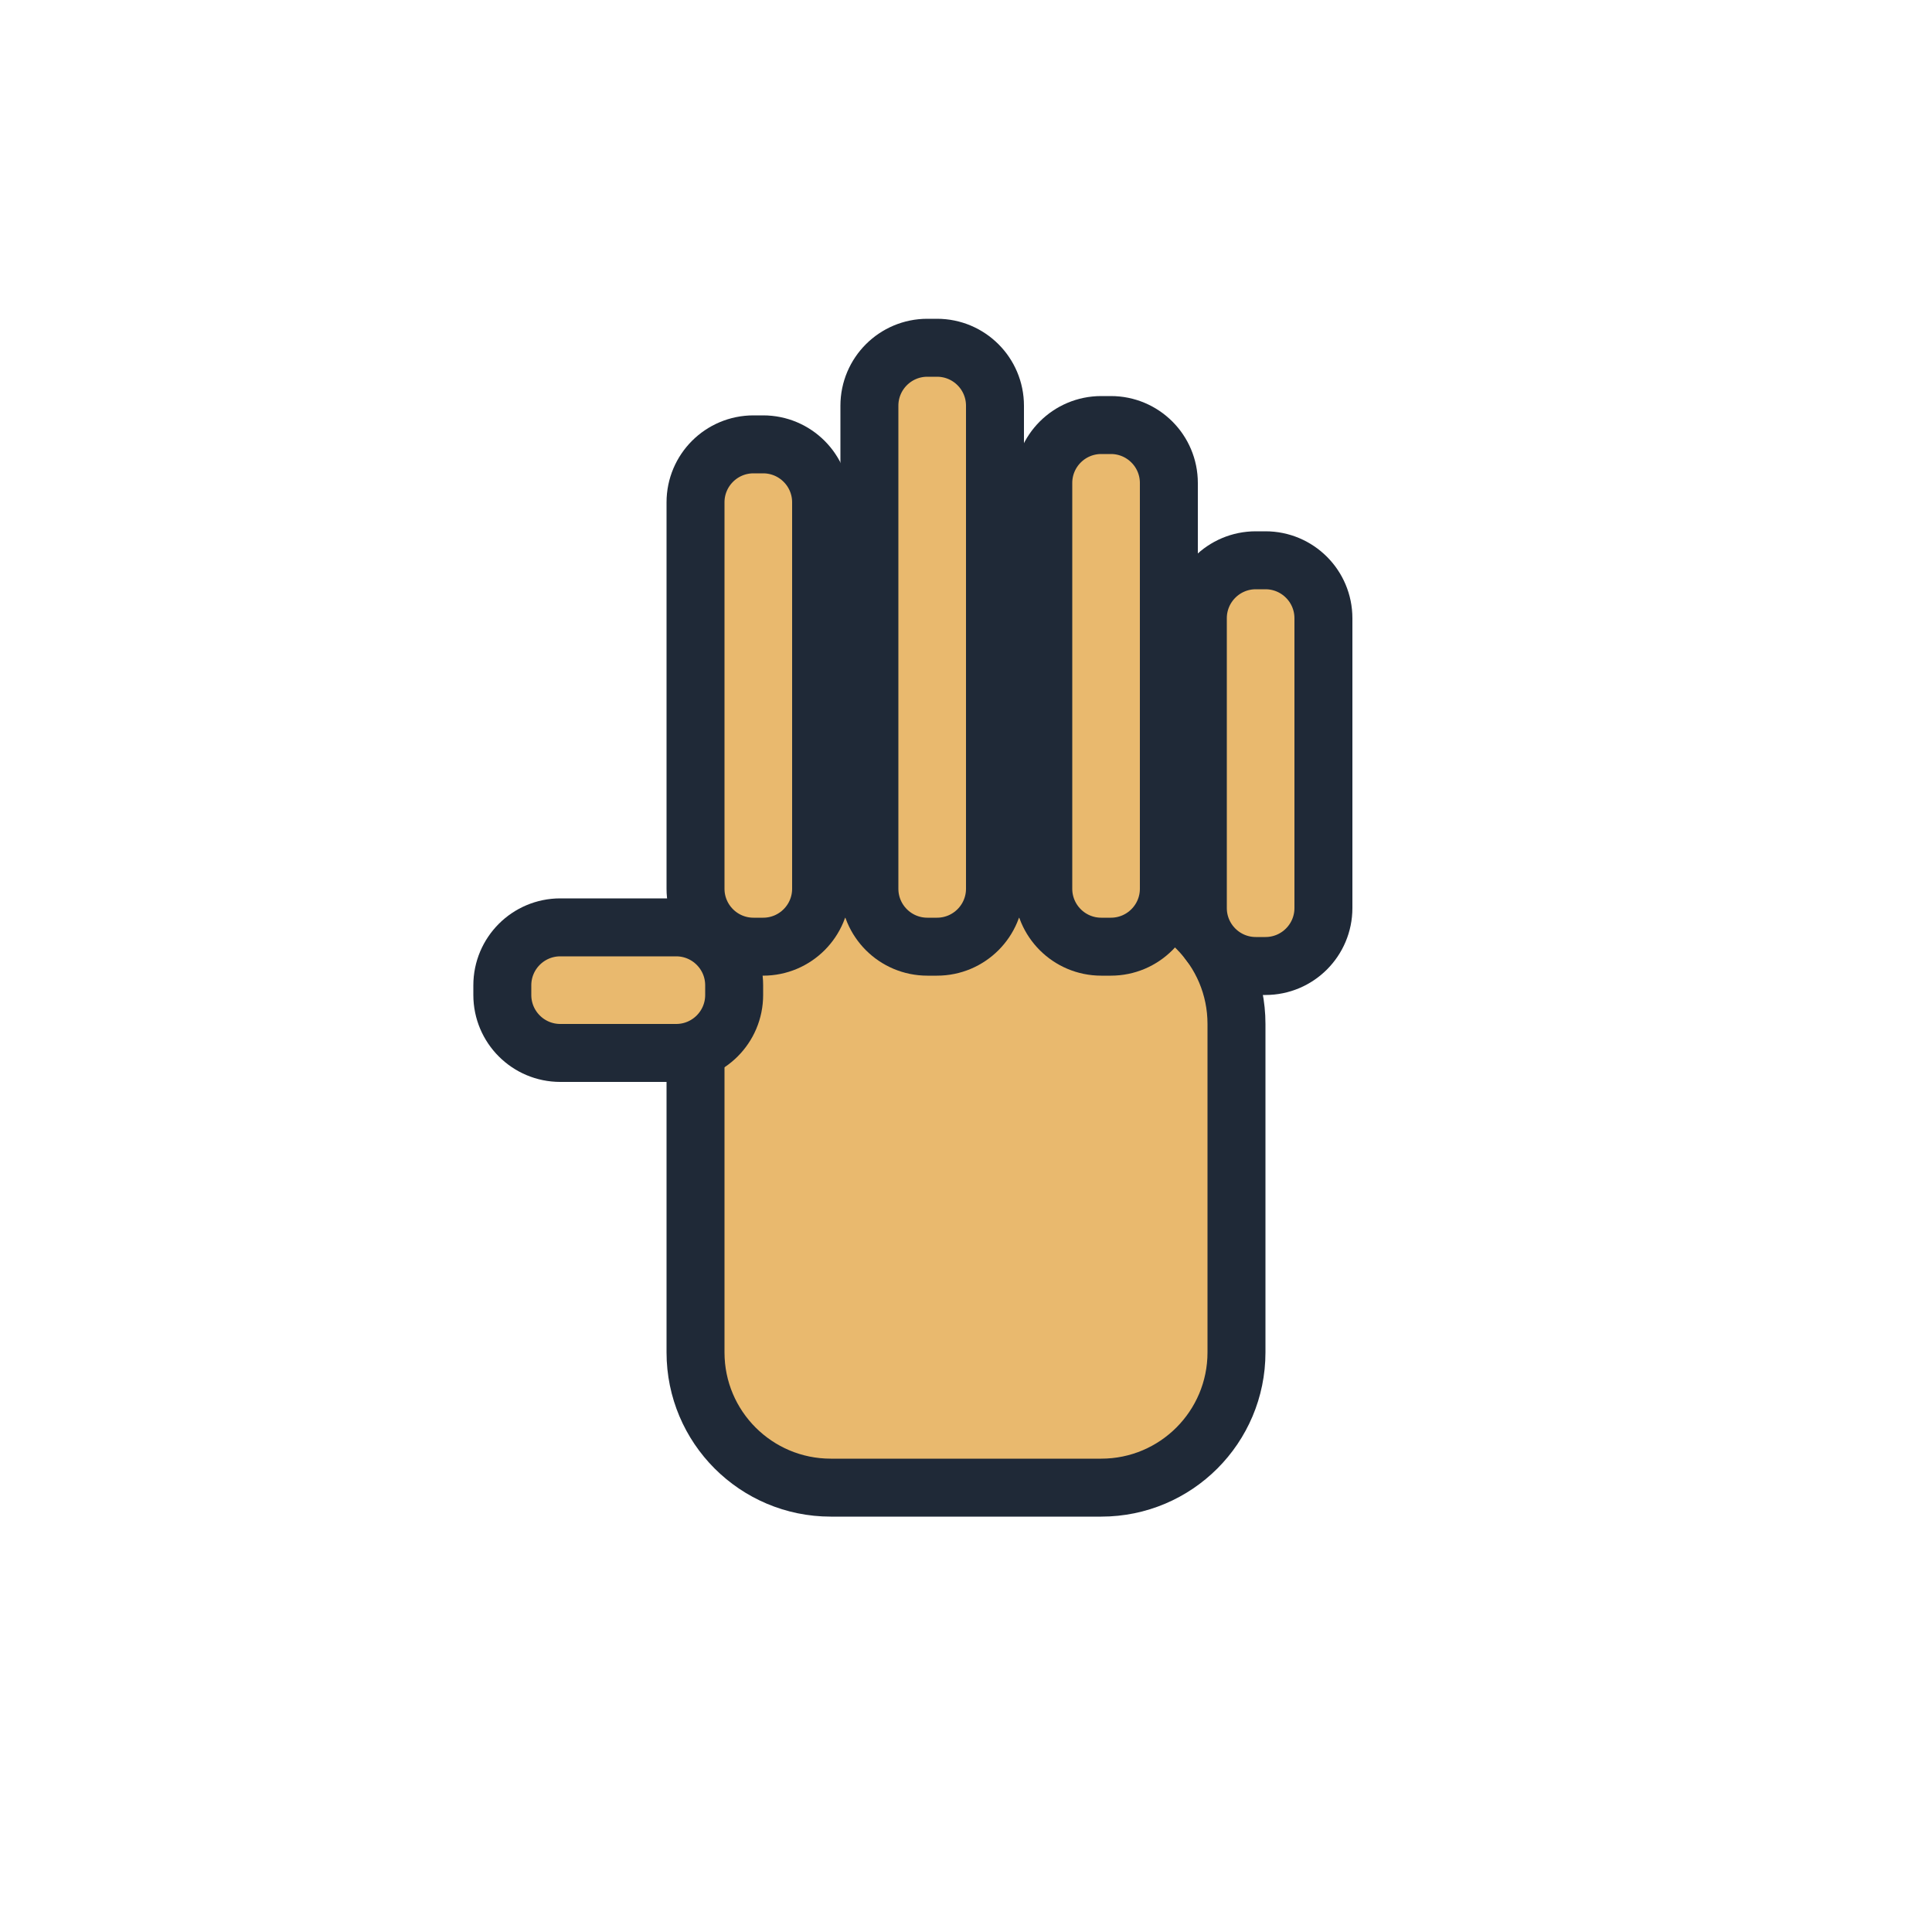
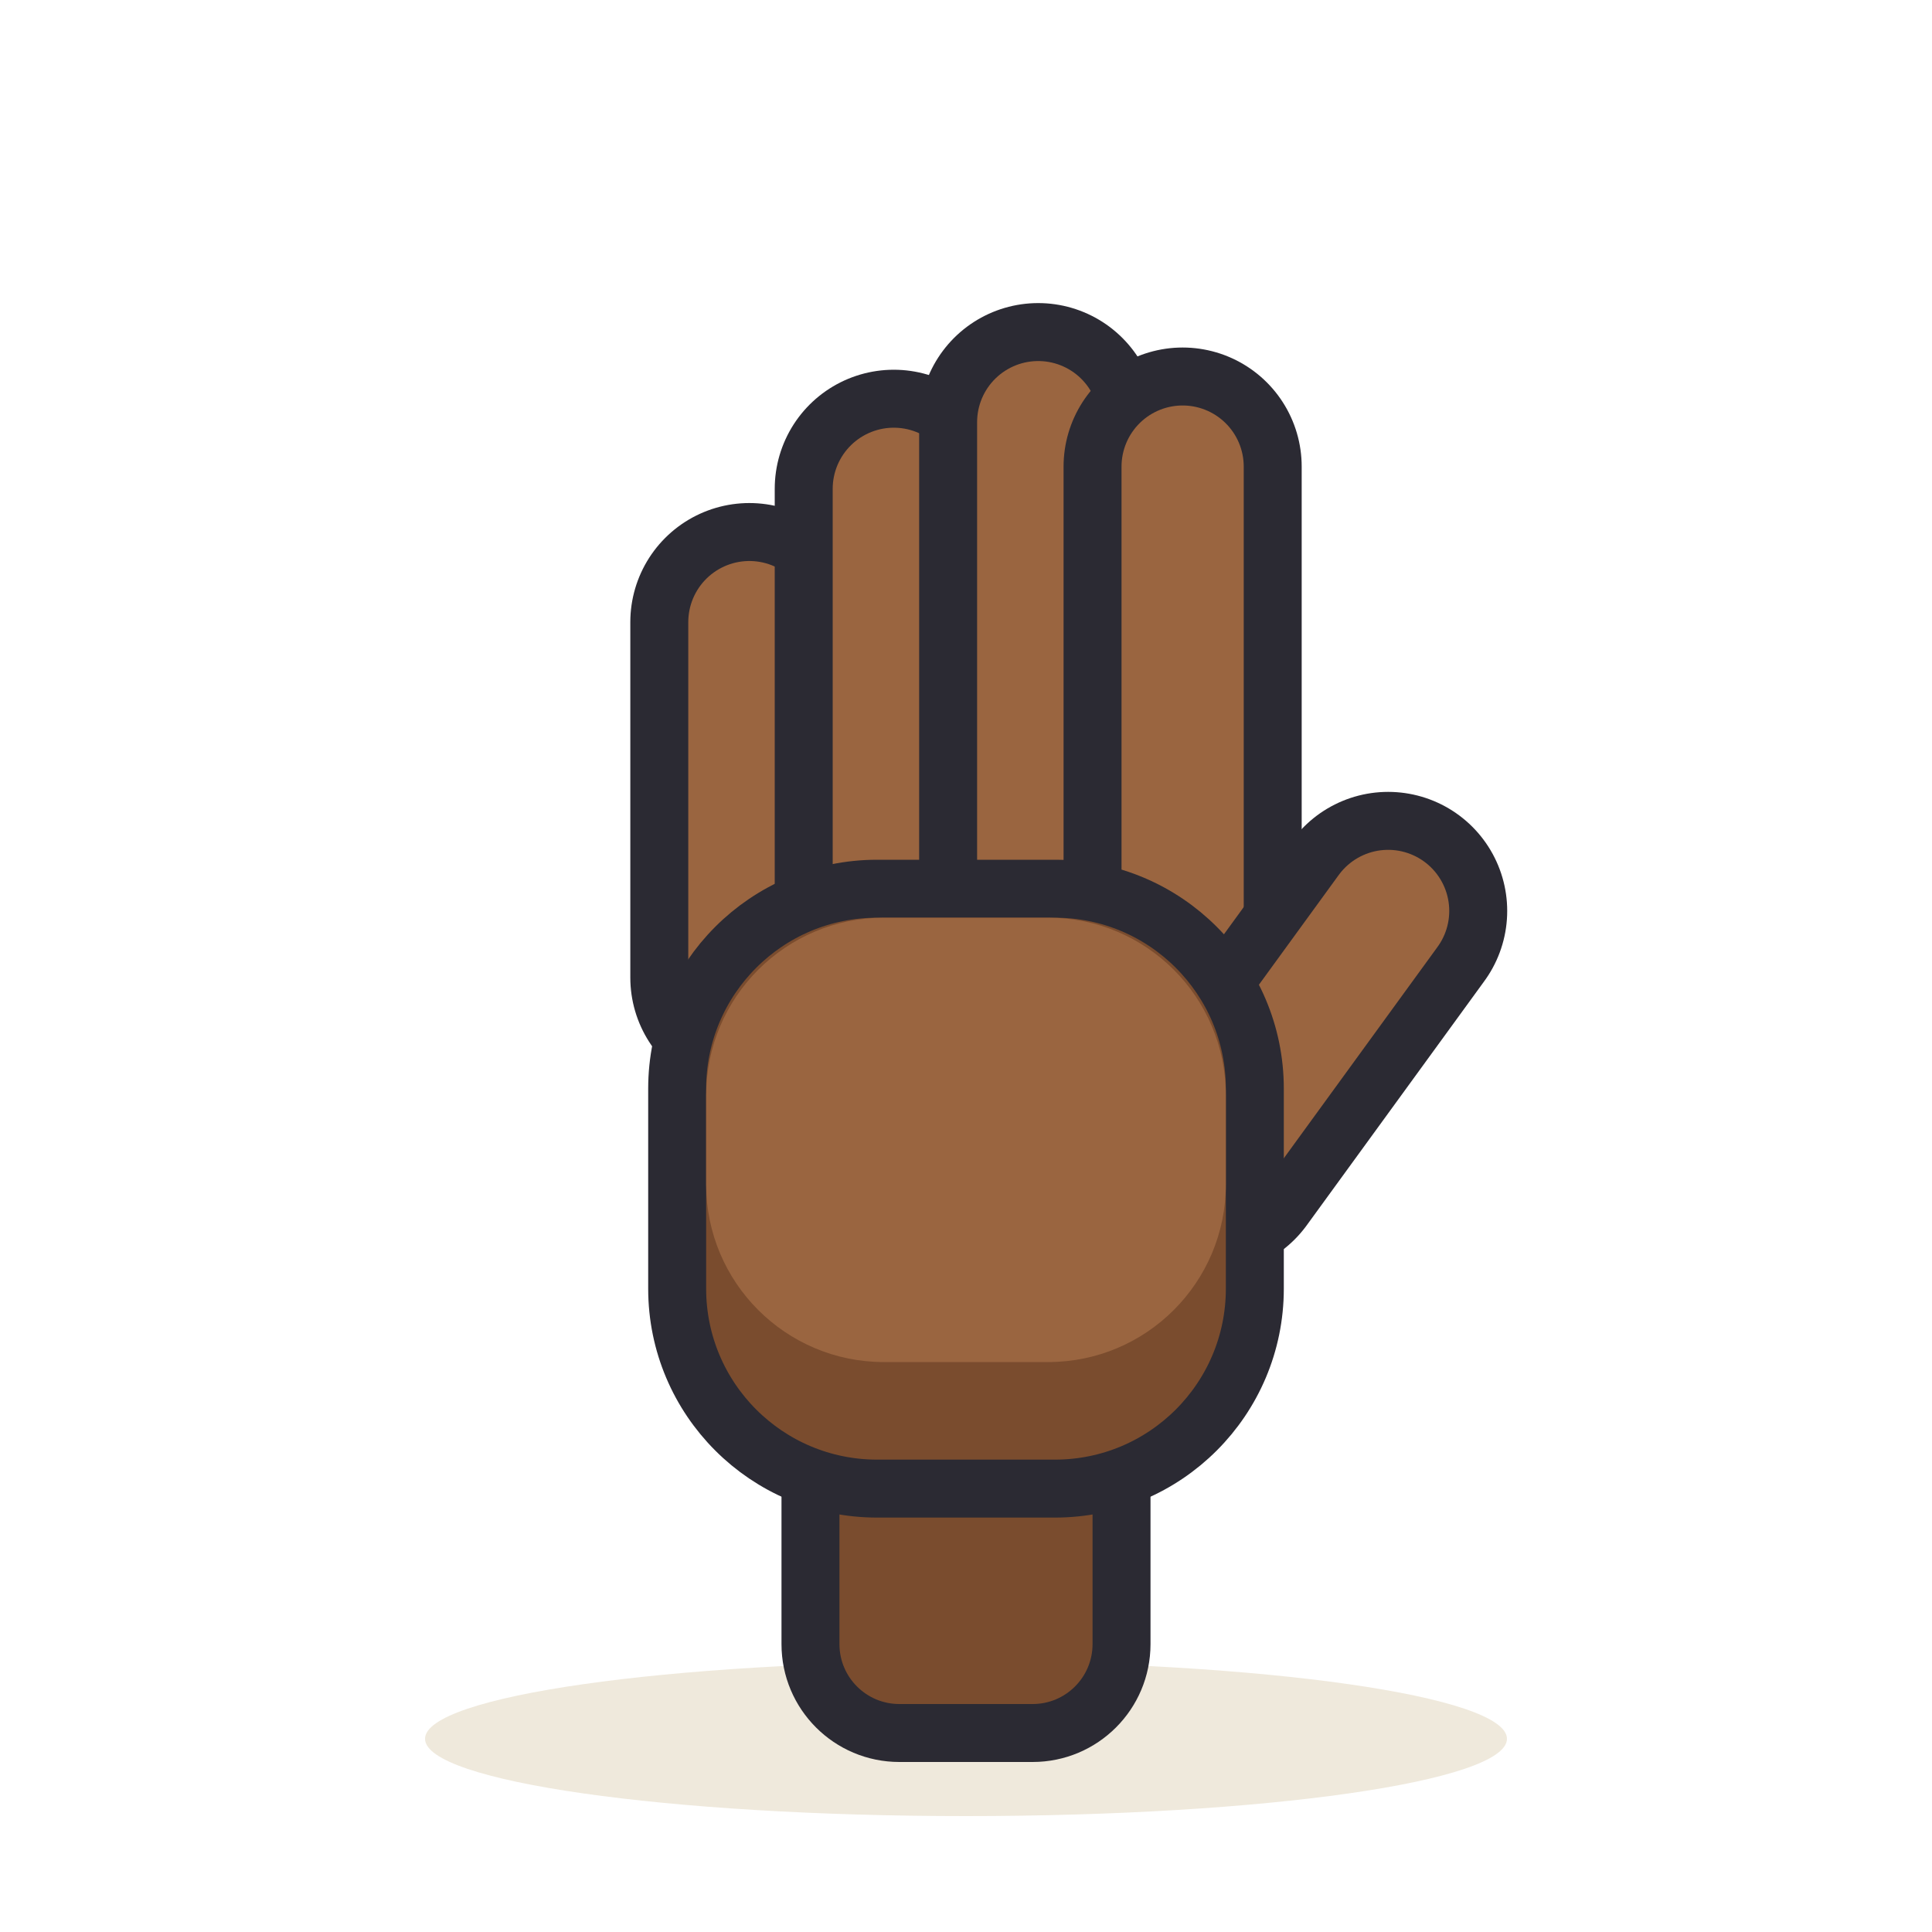
<svg xmlns="http://www.w3.org/2000/svg" viewBox="0 0 200 200" width="200" height="200" role="img" fill="none">
-   <g stroke="#1f2937" stroke-width="6" stroke-linejoin="round" stroke-linecap="round" fill="#e9b96e">
-     <rect x="72" y="92" width="56" height="62" rx="14" />
-     <rect x="72" y="46" width="13" height="52" rx="6" />
-     <rect x="90" y="36" width="13" height="62" rx="6" />
-     <rect x="108" y="44" width="13" height="54" rx="6" />
-     <rect x="124" y="58" width="13" height="42" rx="6" />
-     <rect x="52" y="96" width="24" height="13" rx="6" />
-   </g>
+   <ellipse cx="100" cy="180" rx="56" ry="8" fill="#efe9dc" />
+   <rect x="83.9" y="144.9" width="32.2" height="34.5" rx="9.2" fill="#7a4c2e" stroke="#2b2a33" stroke-width="6" stroke-linejoin="round" stroke-linecap="round" />
+   <line x1="77.575" y1="101.2" x2="77.575" y2="64.4" stroke="#2b2a33" stroke-width="24.65" stroke-linecap="round" />
+   <line x1="77.575" y1="101.2" x2="77.575" y2="64.4" stroke="#9a6540" stroke-width="12.65" stroke-linecap="round" />
+   <line x1="92.525" y1="101.2" x2="92.525" y2="50.6" stroke="#2b2a33" stroke-width="24.65" stroke-linecap="round" />
+   <line x1="92.525" y1="101.2" x2="92.525" y2="50.6" stroke="#9a6540" stroke-width="12.65" stroke-linecap="round" />
+   <line x1="107.475" y1="101.2" x2="107.475" y2="43.7" stroke="#2b2a33" stroke-width="24.65" stroke-linecap="round" />
+   <line x1="107.475" y1="101.2" x2="107.475" y2="43.7" stroke="#9a6540" stroke-width="12.65" stroke-linecap="round" />
+   <line x1="122.425" y1="101.2" x2="122.425" y2="48.3" stroke="#2b2a33" stroke-width="24.65" stroke-linecap="round" />
+   <line x1="122.425" y1="101.2" x2="122.425" y2="48.3" stroke="#9a6540" stroke-width="12.65" stroke-linecap="round" />
+   <line x1="125.3" y1="119.6" x2="143.7" y2="94.3" stroke="#2b2a33" stroke-width="24.65" stroke-linecap="round" />
+   <line x1="125.3" y1="119.6" x2="143.7" y2="94.3" stroke="#9a6540" stroke-width="12.65" stroke-linecap="round" />
+   <rect x="70.1" y="92" width="59.8" height="62.1" rx="20.7" fill="#7a4c2e" stroke="#2b2a33" stroke-width="6" stroke-linejoin="round" stroke-linecap="round" />
+   <rect x="73.1" y="95" width="53.8" height="46" rx="18.4" fill="#9a6540" />
</svg>
